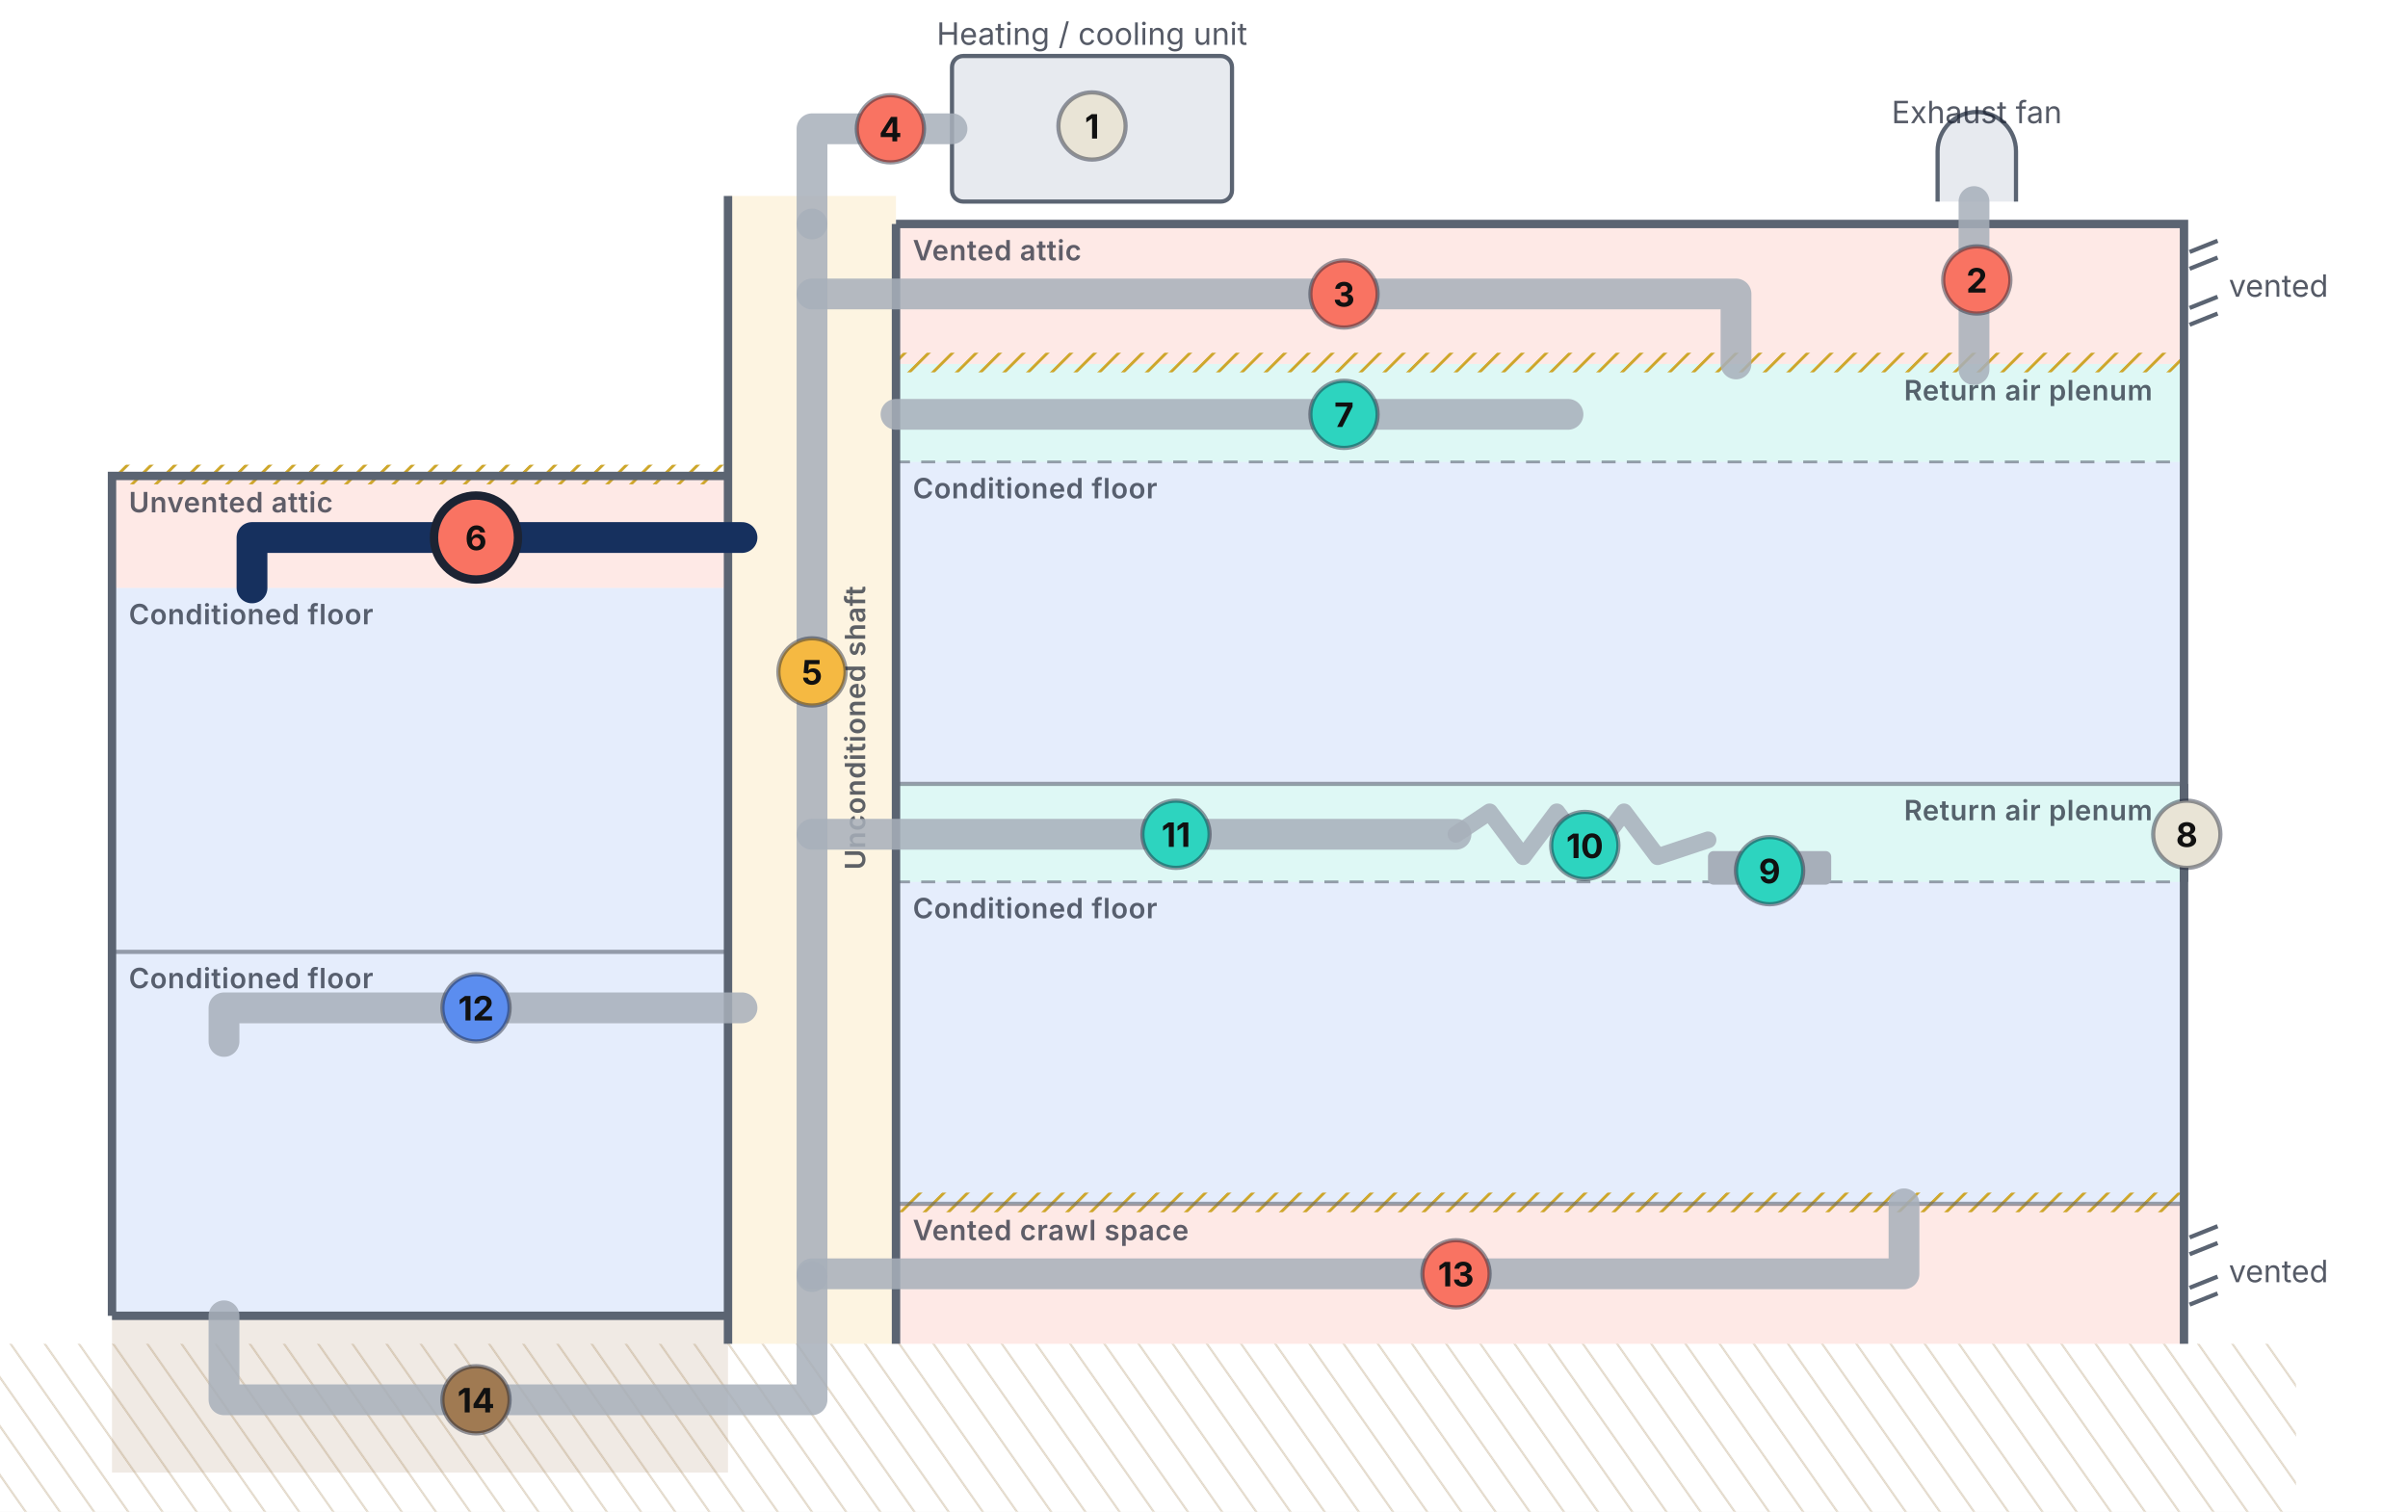
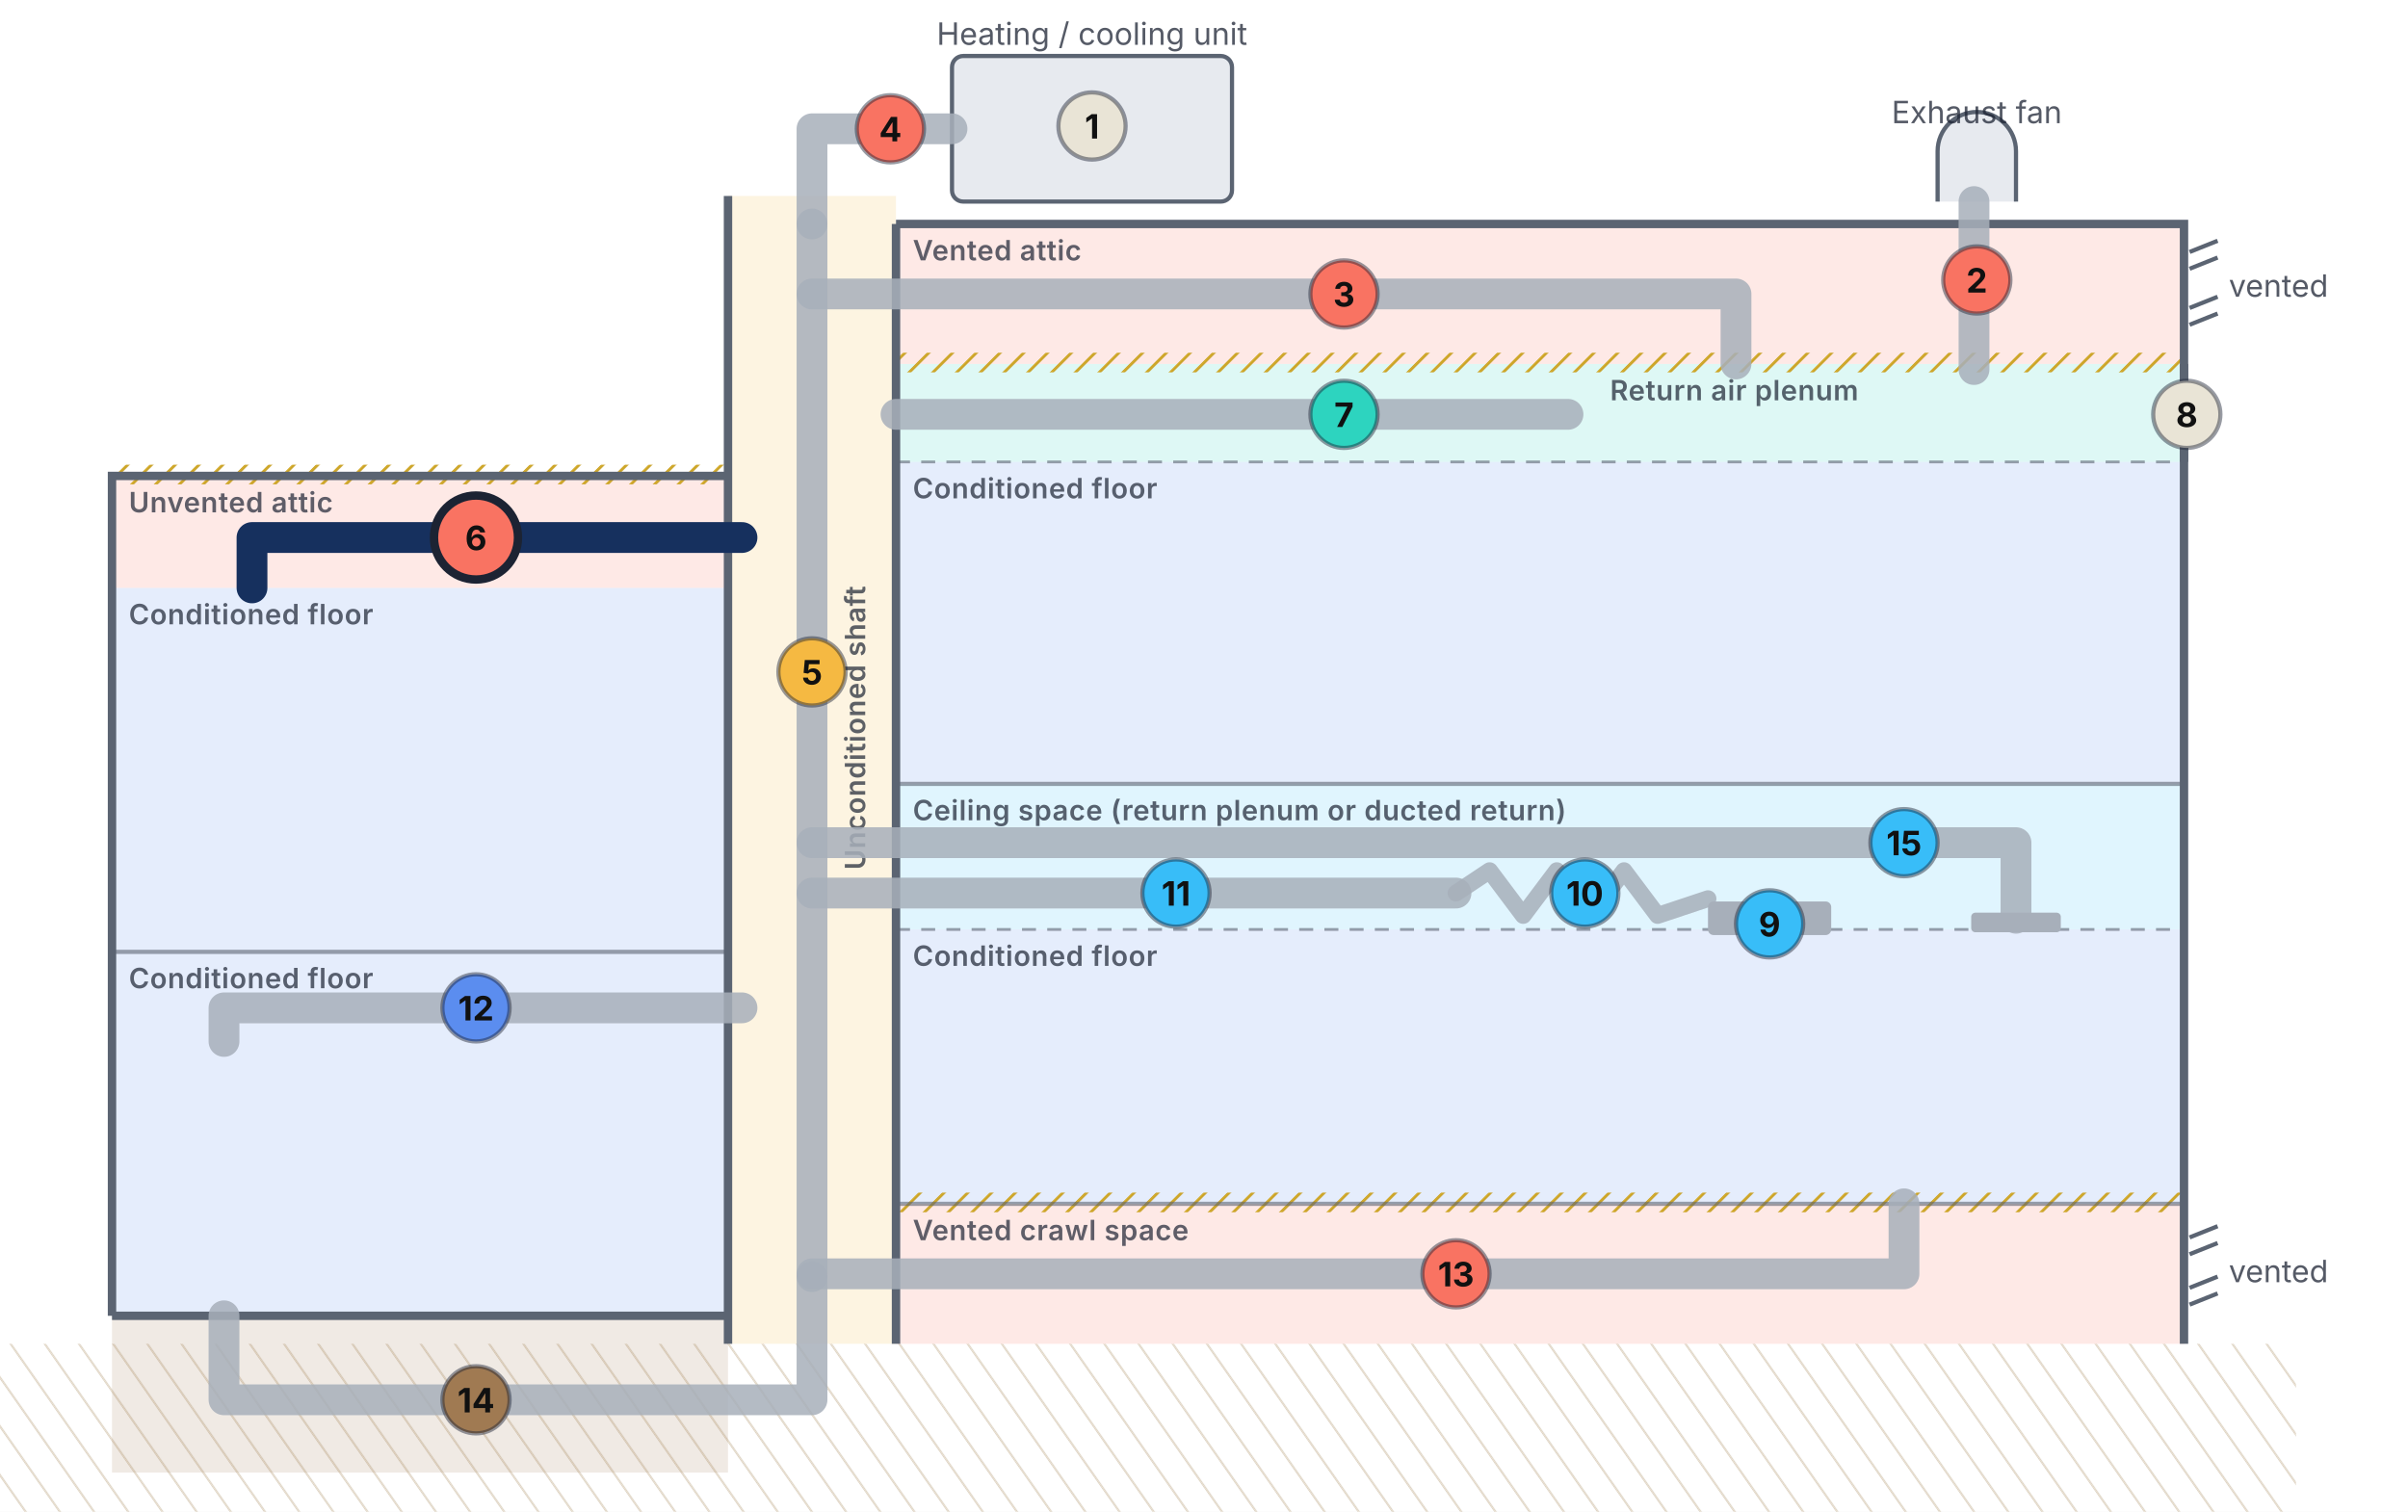
- <svg xmlns="http://www.w3.org/2000/svg" viewBox="80 40 860 540" role="img" aria-label="Building section with 14 numbered duct locations" width="860" height="540">
+ <svg xmlns="http://www.w3.org/2000/svg" viewBox="80 40 860 540" role="img" aria-label="Building section with 15 numbered duct locations" width="860" height="540">
  <style>
.g-space { font: 600 10px system-ui, -apple-system, sans-serif; fill: rgba(28,35,51,0.7); letter-spacing: 0.02em; }
.g-note { font: 11px system-ui, -apple-system, sans-serif; fill: rgba(28,35,51,0.75); }
.g-spot circle { stroke: rgba(28,35,51,0.45); stroke-width: 1.5; }
.g-spot text { font: 750 12px system-ui, -apple-system, sans-serif; fill: #111; }
.g-spot.on circle { r: 15; stroke: #1c2333; stroke-width: 3; }
</style>
  <rect x="80" y="40" width="860" height="540" fill="#ffffff" />
  <defs>
    <pattern id="g-hatch" width="6" height="6" patternUnits="userSpaceOnUse" patternTransform="rotate(45)">
      <line x1="0" y1="0" x2="0" y2="6" stroke="#c9a227" stroke-width="2" />
    </pattern>
    <pattern id="g-earth" width="10" height="10" patternUnits="userSpaceOnUse" patternTransform="rotate(-35)">
      <line x1="0" y1="0" x2="0" y2="10" stroke="#c4b49b" stroke-width="1.5" />
    </pattern>
  </defs>
  <rect x="80" y="520" width="820" height="60" fill="url(#g-earth)" opacity="0.55" />
  <rect x="120" y="510" width="220" height="56" fill="#a07a52" opacity="0.16" />
  <g>
    <rect x="400" y="120" width="460" height="50" fill="#f97362" opacity="0.16" />
    <text x="406" y="133" class="g-space">Vented attic</text>
  </g>
  <g>
    <rect x="400" y="170" width="460" height="35" fill="#2dd4bf" opacity="0.16" />
-     <text x="760" y="183" class="g-space">Return air plenum</text>
+     <text x="655" y="183" class="g-space">Return air plenum</text>
  </g>
  <g>
    <rect x="400" y="205" width="460" height="115" fill="#5b8def" opacity="0.16" />
    <text x="406" y="218" class="g-space">Conditioned floor</text>
  </g>
  <g>
-     <rect x="400" y="320" width="460" height="35" fill="#2dd4bf" opacity="0.16" />
-     <text x="760" y="333" class="g-space">Return air plenum</text>
+     <rect x="400" y="320" width="460" height="52" fill="#38bdf8" opacity="0.16" />
+     <text x="406" y="333" class="g-space">Ceiling space (return plenum or ducted return)</text>
  </g>
  <g>
-     <rect x="400" y="355" width="460" height="115" fill="#5b8def" opacity="0.16" />
-     <text x="406" y="368" class="g-space">Conditioned floor</text>
+     <rect x="400" y="372" width="460" height="98" fill="#5b8def" opacity="0.16" />
+     <text x="406" y="385" class="g-space">Conditioned floor</text>
  </g>
  <g>
    <rect x="400" y="470" width="460" height="50" fill="#f97362" opacity="0.16" />
    <text x="406" y="483" class="g-space">Vented crawl space</text>
  </g>
  <g>
    <rect x="340" y="110" width="60" height="410" fill="#f5b942" opacity="0.16" />
    <text x="389" y="300" class="g-space" transform="rotate(-90 389 300)" text-anchor="middle">Unconditioned shaft</text>
  </g>
  <g>
    <rect x="120" y="210" width="220" height="40" fill="#f97362" opacity="0.16" />
    <text x="126" y="223" class="g-space">Unvented attic</text>
  </g>
  <g>
    <rect x="120" y="250" width="220" height="130" fill="#5b8def" opacity="0.16" />
    <text x="126" y="263" class="g-space">Conditioned floor</text>
  </g>
  <g>
    <rect x="120" y="380" width="220" height="130" fill="#5b8def" opacity="0.16" />
    <text x="126" y="393" class="g-space">Conditioned floor</text>
  </g>
  <rect x="400" y="166" width="460" height="7" fill="url(#g-hatch)" />
  <rect x="120" y="206" width="220" height="7" fill="url(#g-hatch)" />
  <rect x="400" y="466" width="460" height="7" fill="url(#g-hatch)" />
  <path d="M120 510 V210 H340 M400 120 H860 V520 M120 510 H340 M340 110 V520 M400 120 V520" stroke="#5b6472" stroke-width="3" fill="none" />
  <path d="M400 320 H860 M400 470 H860 M120 380 H340" stroke="#5b6472" stroke-width="1.5" fill="none" opacity="0.6" />
-   <path d="M400 205 H860 M400 355 H860" stroke="#5b6472" stroke-width="1" stroke-dasharray="5 4" fill="none" opacity="0.6" />
+   <path d="M400 205 H860 M400 372 H860" stroke="#5b6472" stroke-width="1" stroke-dasharray="5 4" fill="none" opacity="0.6" />
  <path d="M862 130 l10 -4 M862 136 l10 -4" stroke="#5b6472" stroke-width="1.5" />
  <path d="M862 150 l10 -4 M862 156 l10 -4" stroke="#5b6472" stroke-width="1.5" />
  <path d="M862 482 l10 -4 M862 488 l10 -4" stroke="#5b6472" stroke-width="1.5" />
  <path d="M862 500 l10 -4 M862 506 l10 -4" stroke="#5b6472" stroke-width="1.5" />
  <text x="876" y="146" class="g-note">vented</text>
  <text x="876" y="498" class="g-note">vented</text>
  <rect x="420" y="60" width="100" height="52" rx="4" fill="#e7eaef" stroke="#5b6472" stroke-width="1.5" />
  <text x="470" y="56" class="g-note" text-anchor="middle">Heating / cooling unit</text>
  <path d="M772 112 v-18 a14 14 0 0 1 28 0 v18" fill="#e7eaef" stroke="#5b6472" stroke-width="1.5" />
  <text x="786" y="84" class="g-note" text-anchor="middle">Exhaust fan</text>
  <path d="M420 86 H370 V120" fill="none" stroke="#a7afba" stroke-width="11" stroke-linecap="round" stroke-linejoin="round" opacity="0.85" />
  <path d="M370 120 V496" fill="none" stroke="#a7afba" stroke-width="11" stroke-linecap="round" stroke-linejoin="round" opacity="0.85" />
  <path d="M370 145 H700 V170" fill="none" stroke="#a7afba" stroke-width="11" stroke-linecap="round" stroke-linejoin="round" opacity="0.85" />
  <path d="M785 172 V112" fill="none" stroke="#a7afba" stroke-width="11" stroke-linecap="round" stroke-linejoin="round" opacity="0.85" />
  <path d="M345 232 H170 V250" fill="none" stroke="#16305e" stroke-width="11" stroke-linecap="round" stroke-linejoin="round" opacity="1" />
  <path d="M400 188 H640" fill="none" stroke="#a7afba" stroke-width="11" stroke-linecap="round" stroke-linejoin="round" opacity="0.85" />
-   <path d="M370 338 H600" fill="none" stroke="#a7afba" stroke-width="11" stroke-linecap="round" stroke-linejoin="round" opacity="0.85" />
-   <path d="M600 338 L612 330 L624 346 L636 330 L648 346 L660 330 L672 346 L690 340" fill="none" stroke="#a7afba" stroke-width="6" stroke-linecap="round" stroke-linejoin="round" opacity="0.85" />
+   <path d="M370 341 H800 V368" fill="none" stroke="#a7afba" stroke-width="11" stroke-linecap="round" stroke-linejoin="round" opacity="0.85" />
+   <path d="M370 359 H600" fill="none" stroke="#a7afba" stroke-width="11" stroke-linecap="round" stroke-linejoin="round" opacity="0.85" />
+   <path d="M600 359 L612 351 L624 367 L636 351 L648 367 L660 351 L672 367 L690 361" fill="none" stroke="#a7afba" stroke-width="6" stroke-linecap="round" stroke-linejoin="round" opacity="0.85" />
  <path d="M345 400 H160 V412" fill="none" stroke="#a7afba" stroke-width="11" stroke-linecap="round" stroke-linejoin="round" opacity="0.85" />
  <path d="M370 495 H760 V470" fill="none" stroke="#a7afba" stroke-width="11" stroke-linecap="round" stroke-linejoin="round" opacity="0.85" />
  <path d="M370 496 V540 H160 V510" fill="none" stroke="#a7afba" stroke-width="11" stroke-linecap="round" stroke-linejoin="round" opacity="0.85" />
-   <rect x="690" y="344" width="44" height="12" rx="2" fill="#a7afba" />
-   <path d="M860 320 V355" stroke="#5b6472" stroke-width="3" />
+   <rect x="690" y="362" width="44" height="12" rx="2" fill="#a7afba" />
+   <rect x="784" y="366" width="32" height="7" rx="1.5" fill="#a7afba" />
+   <path d="M860 170 V205" stroke="#5b6472" stroke-width="3" />
  <g class="g-spot " transform="translate(470 85)">
    <circle r="12" fill="#e9e4d6" />
    <text text-anchor="middle" dy="4.5">1</text>
  </g>
  <g class="g-spot " transform="translate(786 140)">
    <circle r="12" fill="#f97362" />
    <text text-anchor="middle" dy="4.5">2</text>
  </g>
  <g class="g-spot " transform="translate(560 145)">
    <circle r="12" fill="#f97362" />
    <text text-anchor="middle" dy="4.5">3</text>
  </g>
  <g class="g-spot " transform="translate(398 86)">
    <circle r="12" fill="#f97362" />
    <text text-anchor="middle" dy="4.5">4</text>
  </g>
  <g class="g-spot " transform="translate(370 280)">
    <circle r="12" fill="#f5b942" />
    <text text-anchor="middle" dy="4.5">5</text>
  </g>
  <g class="g-spot on" transform="translate(250 232)">
    <circle r="15" fill="#f97362" />
    <text text-anchor="middle" dy="4.5">6</text>
  </g>
  <g class="g-spot " transform="translate(560 188)">
    <circle r="12" fill="#2dd4bf" />
    <text text-anchor="middle" dy="4.5">7</text>
  </g>
-   <g class="g-spot " transform="translate(861 338)">
+   <g class="g-spot " transform="translate(861 188)">
    <circle r="12" fill="#e9e4d6" />
    <text text-anchor="middle" dy="4.5">8</text>
  </g>
-   <g class="g-spot " transform="translate(712 351)">
-     <circle r="12" fill="#2dd4bf" />
+   <g class="g-spot " transform="translate(712 370)">
+     <circle r="12" fill="#38bdf8" />
    <text text-anchor="middle" dy="4.5">9</text>
  </g>
-   <g class="g-spot " transform="translate(646 342)">
-     <circle r="12" fill="#2dd4bf" />
+   <g class="g-spot " transform="translate(646 359)">
+     <circle r="12" fill="#38bdf8" />
    <text text-anchor="middle" dy="4.5">10</text>
  </g>
-   <g class="g-spot " transform="translate(500 338)">
-     <circle r="12" fill="#2dd4bf" />
+   <g class="g-spot " transform="translate(500 359)">
+     <circle r="12" fill="#38bdf8" />
    <text text-anchor="middle" dy="4.5">11</text>
  </g>
  <g class="g-spot " transform="translate(250 400)">
    <circle r="12" fill="#5b8def" />
    <text text-anchor="middle" dy="4.5">12</text>
  </g>
  <g class="g-spot " transform="translate(600 495)">
    <circle r="12" fill="#f97362" />
    <text text-anchor="middle" dy="4.5">13</text>
  </g>
  <g class="g-spot " transform="translate(250 540)">
    <circle r="12" fill="#a07a52" />
    <text text-anchor="middle" dy="4.5">14</text>
  </g>
+   <g class="g-spot " transform="translate(760 341)">
+     <circle r="12" fill="#38bdf8" />
+     <text text-anchor="middle" dy="4.5">15</text>
+   </g>
</svg>
